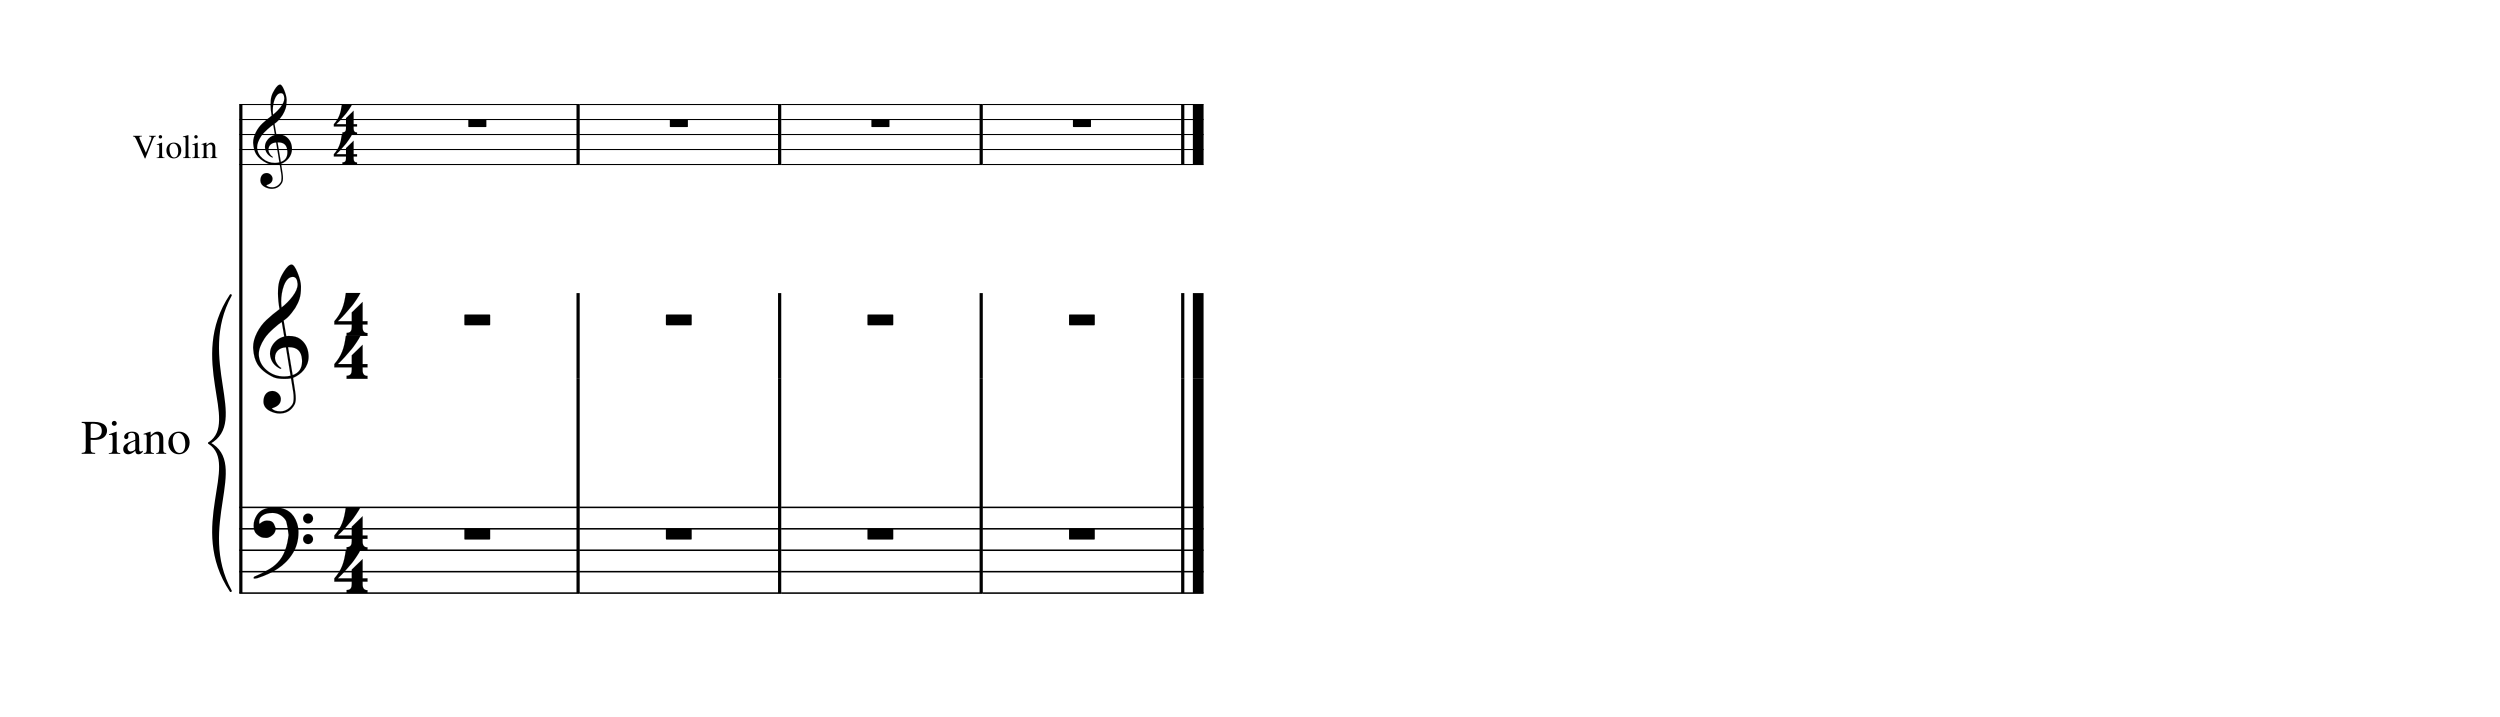
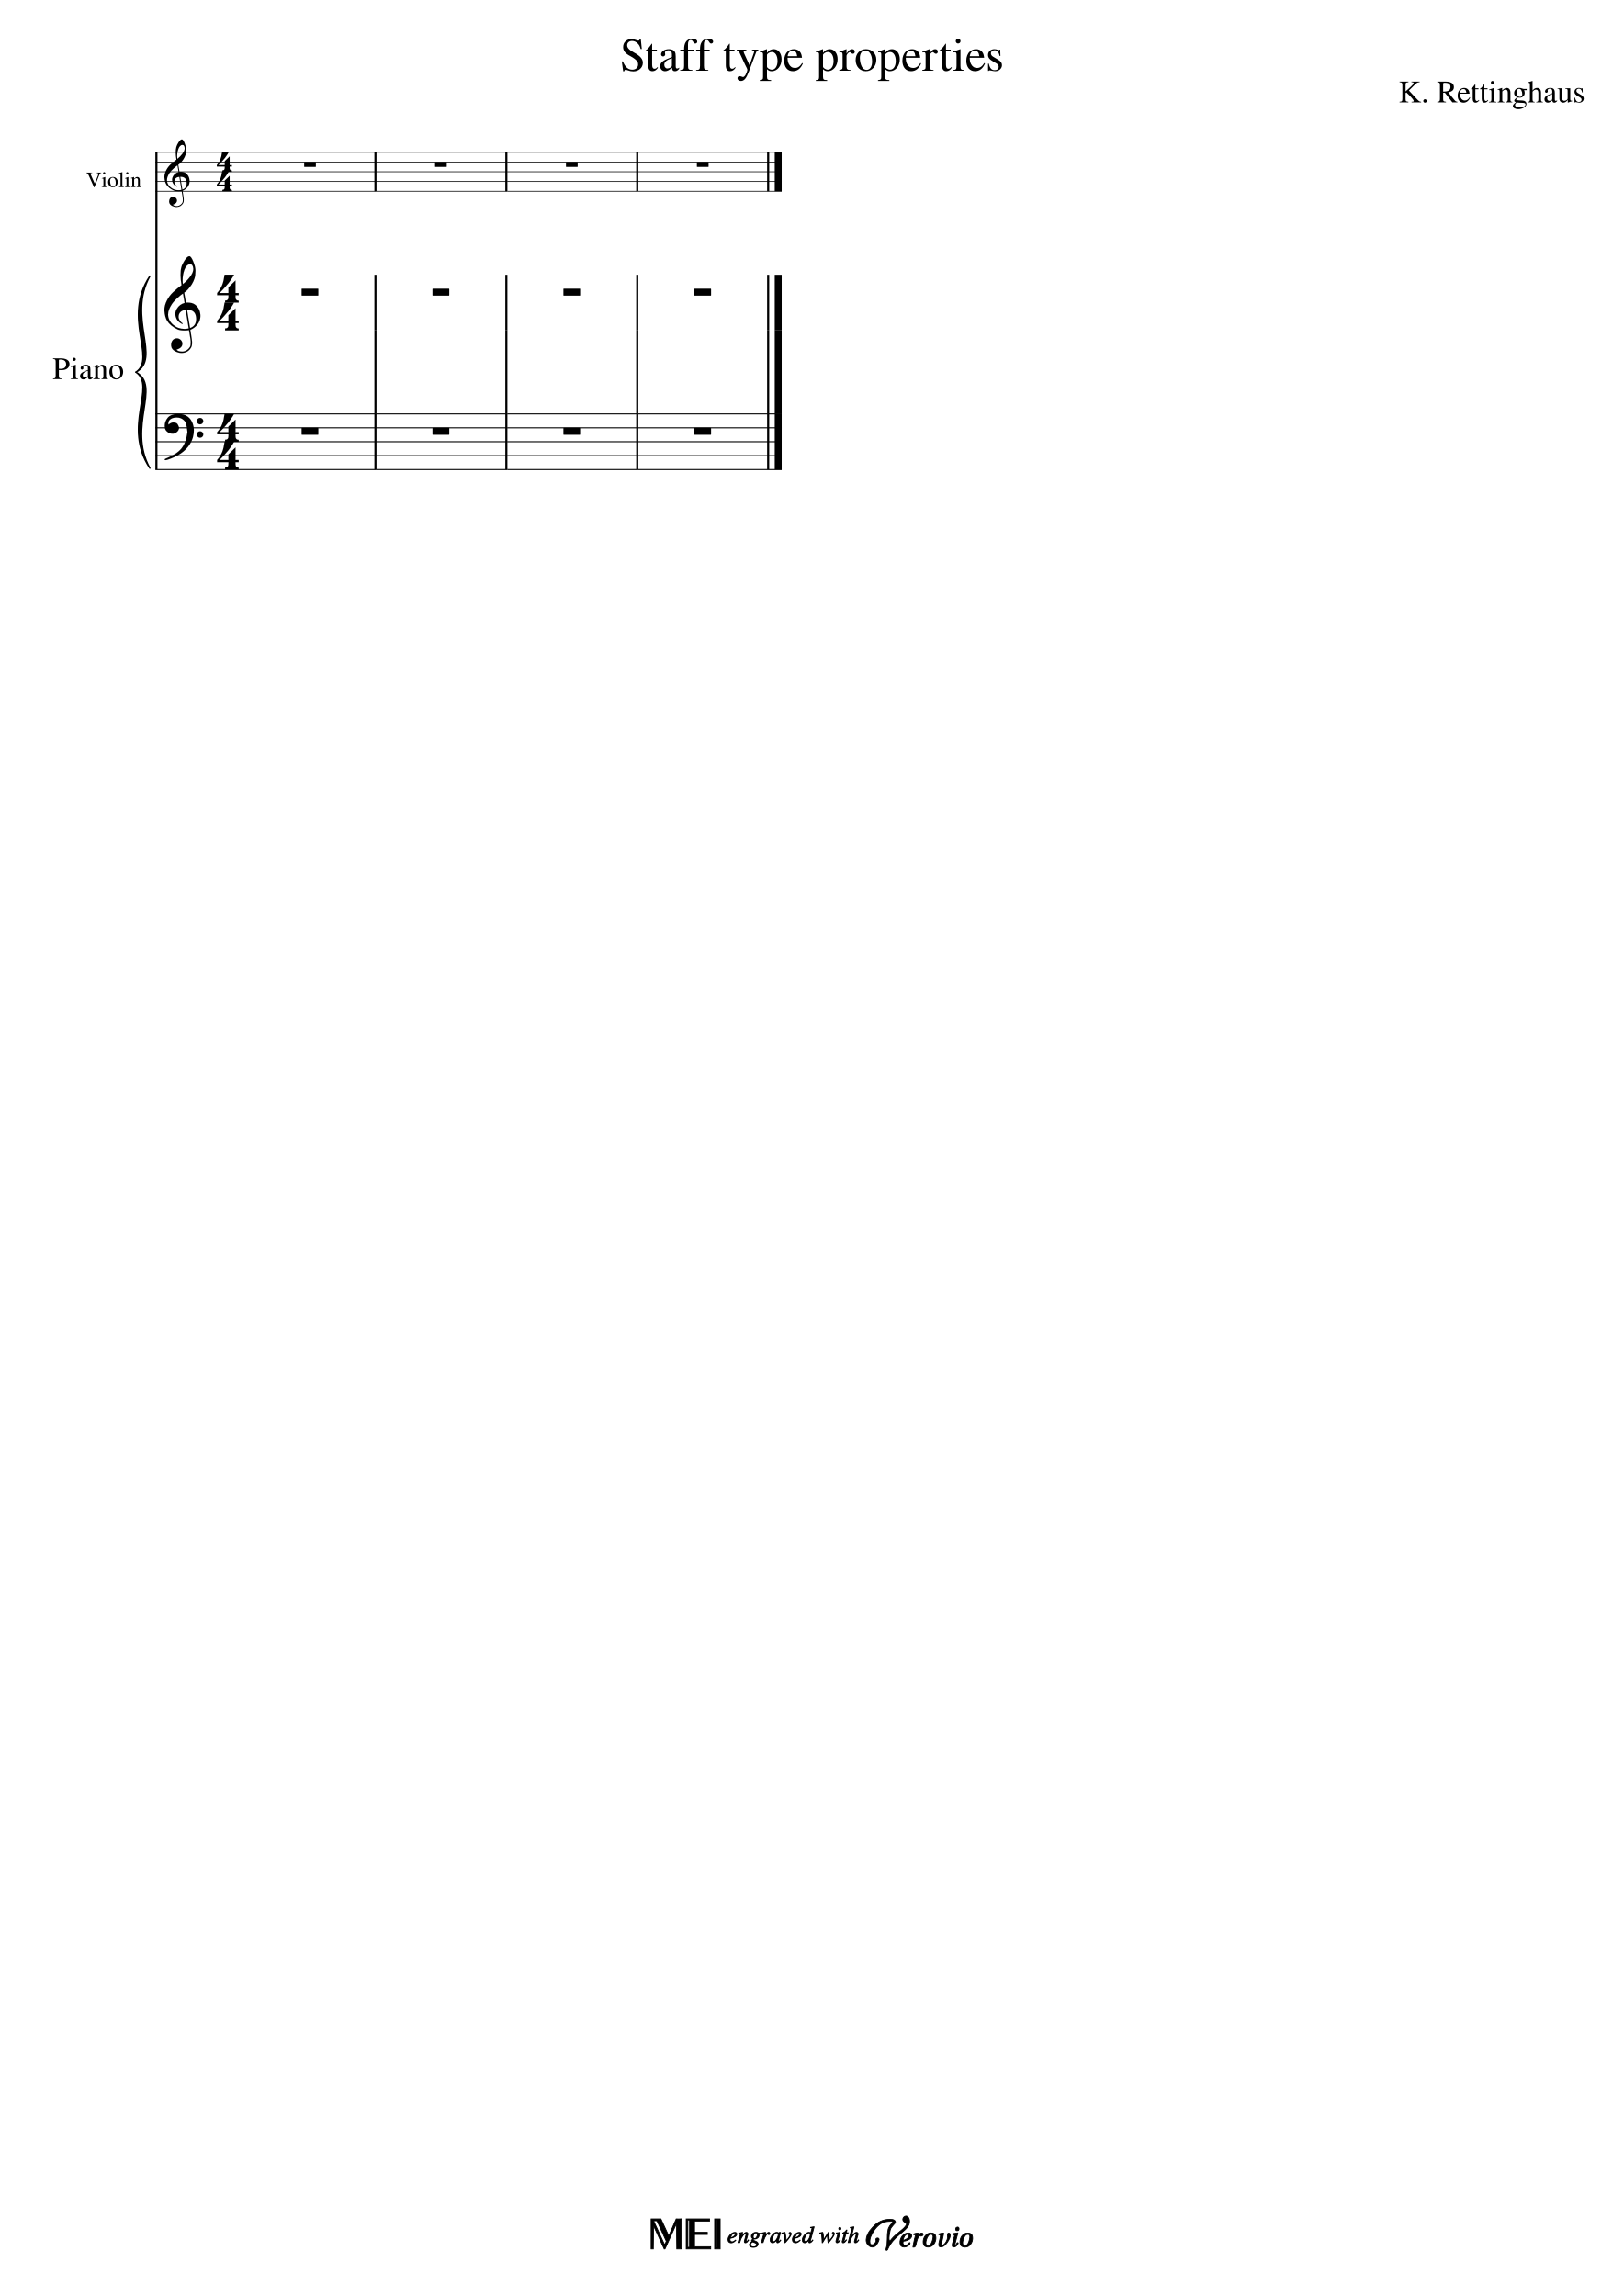
- <svg xmlns="http://www.w3.org/2000/svg" xmlns:xlink="http://www.w3.org/1999/xlink" width="2100px" height="602px" version="1.1" overflow="visible" id="djovkn2">
+ <svg xmlns="http://www.w3.org/2000/svg" xmlns:xlink="http://www.w3.org/1999/xlink" width="2100px" height="2970px" version="1.1" overflow="visible" id="b1ckrt4k">
  <defs>
-     <symbol id="E4E3-djovkn2" viewBox="0 0 1000 1000" overflow="inherit">
+     <g id="E050-b1ckrt4k">
+       <path transform="scale(1,-1)" d="M441 -245c-23 -4 -48 -6 -76 -6c-59 0 -102 7 -130 20c-88 42 -150 93 -187 154c-26 44 -43 103 -48 176c0 6 -1 13 -1 19c0 54 15 111 45 170c29 57 65 106 110 148s96 85 153 127c-3 16 -8 46 -13 92c-4 43 -5 73 -5 89c0 117 16 172 69 257c34 54 64 82 89 82 c21 0 43 -30 69 -92s39 -115 41 -159v-15c0 -109 -21 -162 -67 -241c-13 -20 -63 -90 -98 -118c-13 -9 -25 -19 -37 -29l31 -181c8 1 18 2 28 2c58 0 102 -12 133 -35c59 -43 92 -104 98 -184c1 -7 1 -15 1 -22c0 -123 -87 -209 -181 -248c8 -57 17 -110 25 -162 c5 -31 6 -58 6 -80c0 -30 -5 -53 -14 -70c-35 -64 -88 -99 -158 -103c-5 0 -11 -1 -16 -1c-37 0 -72 10 -108 27c-50 24 -77 59 -80 105v11c0 29 7 55 20 76c18 28 45 42 79 44h6c49 0 93 -42 97 -87v-9c0 -51 -34 -86 -105 -106c17 -24 51 -36 102 -36c62 0 116 43 140 85 c9 16 13 41 13 74c0 20 -1 42 -5 67c-8 53 -18 106 -26 159zM461 939c-95 0 -135 -175 -135 -286c0 -24 2 -48 5 -71c50 39 92 82 127 128c40 53 60 100 60 140v8c-4 53 -22 81 -55 81h-2zM406 119l54 -326c73 25 110 78 110 161c0 7 0 15 -1 23c-7 95 -57 142 -151 142h-12 zM382 117c-72 -2 -128 -47 -128 -120v-7c2 -46 43 -99 75 -115c-3 -2 -7 -5 -10 -10c-70 33 -116 88 -123 172v11c0 68 44 126 88 159c23 17 49 29 78 36l-29 170c-21 -13 -52 -37 -92 -73c-50 -44 -86 -84 -109 -119c-45 -69 -67 -130 -67 -182v-13c5 -68 35 -127 93 -176 s125 -73 203 -73c25 0 50 3 75 9c-19 111 -36 221 -54 331z" />
+     </g>
+     <g id="E084-b1ckrt4k">
+       <path transform="scale(1,-1)" d="M20 -78c84 97 114 180 134 329h170c-13 -32 -82 -132 -99 -151l-84 -97c-33 -36 -59 -63 -80 -81h162v102l127 123v-225h57v-39h-57v-34c0 -43 19 -65 57 -65v-34h-244v36c48 0 60 26 60 70v27h-203v39z" />
+     </g>
+     <g id="E4E3-b1ckrt4k">
      <path transform="scale(1,-1)" d="M0 -115v105c0 9 1 10 10 10h280c9 0 10 -1 10 -10v-105c0 -9 -1 -10 -10 -10h-280c-9 0 -10 1 -10 10z" />
-     </symbol>
-     <symbol id="E084-djovkn2" viewBox="0 0 1000 1000" overflow="inherit">
-       <path transform="scale(1,-1)" d="M20 -78c84 97 114 180 134 329h170c-13 -32 -82 -132 -99 -151l-84 -97c-33 -36 -59 -63 -80 -81h162v102l127 123v-225h57v-39h-57v-34c0 -43 19 -65 57 -65v-34h-244v36c48 0 60 26 60 70v27h-203v39z" />
-     </symbol>
-     <symbol id="E050-djovkn2" viewBox="0 0 1000 1000" overflow="inherit">
-       <path transform="scale(1,-1)" d="M441 -245c-23 -4 -48 -6 -76 -6c-59 0 -102 7 -130 20c-88 42 -150 93 -187 154c-26 44 -43 103 -48 176c0 6 -1 13 -1 19c0 54 15 111 45 170c29 57 65 106 110 148s96 85 153 127c-3 16 -8 46 -13 92c-4 43 -5 73 -5 89c0 117 16 172 69 257c34 54 64 82 89 82 c21 0 43 -30 69 -92s39 -115 41 -159v-15c0 -109 -21 -162 -67 -241c-13 -20 -63 -90 -98 -118c-13 -9 -25 -19 -37 -29l31 -181c8 1 18 2 28 2c58 0 102 -12 133 -35c59 -43 92 -104 98 -184c1 -7 1 -15 1 -22c0 -123 -87 -209 -181 -248c8 -57 17 -110 25 -162 c5 -31 6 -58 6 -80c0 -30 -5 -53 -14 -70c-35 -64 -88 -99 -158 -103c-5 0 -11 -1 -16 -1c-37 0 -72 10 -108 27c-50 24 -77 59 -80 105v11c0 29 7 55 20 76c18 28 45 42 79 44h6c49 0 93 -42 97 -87v-9c0 -51 -34 -86 -105 -106c17 -24 51 -36 102 -36c62 0 116 43 140 85 c9 16 13 41 13 74c0 20 -1 42 -5 67c-8 53 -18 106 -26 159zM461 939c-95 0 -135 -175 -135 -286c0 -24 2 -48 5 -71c50 39 92 82 127 128c40 53 60 100 60 140v8c-4 53 -22 81 -55 81h-2zM406 119l54 -326c73 25 110 78 110 161c0 7 0 15 -1 23c-7 95 -57 142 -151 142h-12 zM382 117c-72 -2 -128 -47 -128 -120v-7c2 -46 43 -99 75 -115c-3 -2 -7 -5 -10 -10c-70 33 -116 88 -123 172v11c0 68 44 126 88 159c23 17 49 29 78 36l-29 170c-21 -13 -52 -37 -92 -73c-50 -44 -86 -84 -109 -119c-45 -69 -67 -130 -67 -182v-13c5 -68 35 -127 93 -176 s125 -73 203 -73c25 0 50 3 75 9c-19 111 -36 221 -54 331z" />
-     </symbol>
-     <symbol id="E062-djovkn2" viewBox="0 0 1000 1000" overflow="inherit">
+     </g>
+     <g id="E062-b1ckrt4k">
      <path transform="scale(1,-1)" d="M582 -120c0 32 26 58 58 58s58 -26 58 -58s-26 -58 -58 -58s-58 26 -58 58zM582 120c0 32 26 58 58 58s58 -26 58 -58s-26 -58 -58 -58s-58 26 -58 58zM158 96c51 0 73 -14 88 -49l16 -39c0 -17 -2 -30 -7 -40c-3 -11 -10 -21 -19 -31c-17 -18 -49 -43 -84 -43 c-55 0 -77 13 -112 44c-24 21 -35 55 -35 100c0 46 14 81 32 112c30 52 71 79 137 93l36 6l26 2c154 0 235 -68 274 -182c11 -32 18 -68 18 -107c0 -103 -26 -182 -68 -250c-89 -145 -234 -230 -412 -288l-30 -5c-9 0 -14 3 -14 8c3 10 5 11 10 16c35 15 70 30 96 44l78 43 c96 57 162 136 197 258c9 33 17 60 22 100c3 22 5 35 6 39c-7 69 -16 115 -23 140s-4 22 -16 40c-8 12 -19 23 -31 34c-24 21 -62 44 -118 44c-48 0 -84 -8 -113 -28c-28 -19 -42 -44 -42 -73v-16c2 -5 3 -9 4 -11c24 22 52 39 84 39z" />
-     </symbol>
+     </g>
  </defs>
-   <style type="text/css">#djovkn2 g.page-margin {font-family:Times,serif;} #djovkn2 g.ending, #djovkn2 g.fing, #djovkn2 g.reh, #djovkn2 g.tempo {font-weight:bold;} #djovkn2 g.dir, #djovkn2 g.dynam, #djovkn2 g.mNum {font-style:italic;} #djovkn2 g.label {font-weight:normal;} #djovkn2 path {stroke:currentColor}</style>
-   <svg class="definition-scale" color="black" viewBox="0 0 21000 6020">
+   <style type="text/css">#b1ckrt4k g.ending, #b1ckrt4k g.fing, #b1ckrt4k g.reh, #b1ckrt4k g.tempo {font-weight:bold;}#b1ckrt4k g.dir, #b1ckrt4k g.dynam, #b1ckrt4k g.mNum {font-style:italic;}#b1ckrt4k g.label {font-weight:normal;}#b1ckrt4k ellipse, #b1ckrt4k path, #b1ckrt4k polygon, #b1ckrt4k polyline, #b1ckrt4k rect {stroke:currentColor}</style>
+   <svg class="definition-scale" color="black" font-family="Times, serif" viewBox="0 0 21000 29700">
    <g class="page-margin" transform="translate(500, 500)">
-       <g id="m1gkyq3f" class="mdiv pageMilestone" />
-       <g id="s1r9rhto" class="score pageMilestone" />
-       <g id="s1tlzwd8" class="system">
-         <path d="M1523 378 L1523 4482" stroke-width="27" />
-         <g id="g2x9y1" class="grpSym">
-           <path d="M1438,4464 C1078,3924 1528,3402 1258,3222 C1591,3402 1141,3924 1438,4464" stroke-linecap="round" stroke-linejoin="round" stroke-width="18" />
-           <path d="M1438,1980 C1141,2520 1591,3042 1258,3222 C1528,3042 1078,2520 1438,1980" stroke-linecap="round" stroke-linejoin="round" stroke-width="18" />
-         </g>
-         <g id="l1kp94hg" class="label">
-           <text x="1105" y="3312" text-anchor="end" font-size="0px">
-             <tspan id="tb6o2bu" class="text">
+       <g id="cxdqelz" class="mdiv pageMilestone" />
+       <g id="daz8z3w" class="score pageMilestone" />
+       <g id="tem7hpn" class="system">
+         <path d="M1523 1470 L1523 5574" stroke-width="27" />
+         <g id="zbyi0wc" class="grpSym">
+           <path d="M1438,5556 C1078,5016 1528,4494 1258,4314 C1591,4494 1141,5016 1438,5556" stroke-width="18" stroke-linecap="round" stroke-linejoin="round" />
+           <path d="M1438,3072 C1141,3612 1591,4134 1258,4314 C1528,4134 1078,3612 1438,3072" stroke-width="18" stroke-linecap="round" stroke-linejoin="round" />
+         </g>
+         <g id="a1nsg6w1" class="label">
+           <text x="1105" y="4404" text-anchor="end" font-size="0px">
+             <tspan id="b1i8j635" class="text">
              <tspan font-size="405px">Piano</tspan>
            </tspan>
          </text>
        </g>
-         <g id="l150hm0v" class="label">
-           <text x="1330" y="828" text-anchor="end" font-size="0px">
-             <tspan id="t101j03" class="text">
+         <g id="l8kmyfg" class="label">
+           <text x="1330" y="1920" text-anchor="end" font-size="0px">
+             <tspan id="m2p5moy" class="text">
              <tspan font-size="283px">Violin</tspan>
            </tspan>
          </text>
        </g>
        <g id="s1" class="section systemMilestone" />
        <g id="m1iotjuy" class="measure">
          <g id="m1s1" class="staff">
-             <path d="M1510 378 L4369 378" stroke-width="9" />
-             <path d="M1510 504 L4369 504" stroke-width="9" />
-             <path d="M1510 630 L4369 630" stroke-width="9" />
-             <path d="M1510 756 L4369 756" stroke-width="9" />
-             <path d="M1510 882 L4369 882" stroke-width="9" />
-             <g id="cdwzcx6" class="clef">
-               <use xlink:href="#E050-djovkn2" x="1627" y="756" height="504px" width="504px" />
-             </g>
-             <g id="km0mljz" class="keySig" />
-             <g id="m1gqkz36" class="meterSig">
-               <use xlink:href="#E084-djovkn2" x="2294" y="504" height="504px" width="504px" />
-               <use xlink:href="#E084-djovkn2" x="2294" y="756" height="504px" width="504px" />
+             <path d="M1510 1470 L4369 1470" stroke-width="9" />
+             <path d="M1510 1596 L4369 1596" stroke-width="9" />
+             <path d="M1510 1722 L4369 1722" stroke-width="9" />
+             <path d="M1510 1848 L4369 1848" stroke-width="9" />
+             <path d="M1510 1974 L4369 1974" stroke-width="9" />
+             <g id="n1gloglw" class="clef">
+               <use xlink:href="#E050-b1ckrt4k" transform="translate(1627, 1848) scale(0.504, 0.504)" />
+             </g>
+             <g id="o1te9s32" class="keySig" />
+             <g id="pmb4o74" class="meterSig">
+               <use xlink:href="#E084-b1ckrt4k" transform="translate(2294, 1596) scale(0.504, 0.504)" />
+               <use xlink:href="#E084-b1ckrt4k" transform="translate(2294, 1848) scale(0.504, 0.504)" />
            </g>
            <g id="m1s1l1" class="layer">
              <g id="m1vhm9kh" class="mRest">
-                 <use xlink:href="#E4E3-djovkn2" x="3434" y="504" height="504px" width="504px" />
+                 <use xlink:href="#E4E3-b1ckrt4k" transform="translate(3434, 1596) scale(0.504, 0.504)" />
              </g>
            </g>
          </g>
          <g id="m1s2" class="staff">
-             <g id="c1p4yqsi" class="clef">
-               <use xlink:href="#E050-djovkn2" x="1627" y="2502" height="720px" width="720px" />
-             </g>
-             <g id="k1fmusm0" class="keySig" />
-             <g id="mkkl6a3" class="meterSig">
-               <use xlink:href="#E084-djovkn2" x="2294" y="2142" height="720px" width="720px" />
-               <use xlink:href="#E084-djovkn2" x="2294" y="2502" height="720px" width="720px" />
+             <g id="q1v9tfy4" class="clef">
+               <use xlink:href="#E050-b1ckrt4k" transform="translate(1627, 3594) scale(0.72, 0.72)" />
+             </g>
+             <g id="r6nuc8l" class="keySig" />
+             <g id="s18q459u" class="meterSig">
+               <use xlink:href="#E084-b1ckrt4k" transform="translate(2294, 3234) scale(0.72, 0.72)" />
+               <use xlink:href="#E084-b1ckrt4k" transform="translate(2294, 3594) scale(0.72, 0.72)" />
            </g>
            <g id="m1s2l1" class="layer">
              <g id="ma48zn1" class="mRest">
-                 <use xlink:href="#E4E3-djovkn2" x="3401" y="2142" height="720px" width="720px" />
+                 <use xlink:href="#E4E3-b1ckrt4k" transform="translate(3401, 3234) scale(0.72, 0.72)" />
              </g>
            </g>
          </g>
          <g id="m1s3" class="staff">
-             <path d="M1510 3762 L4369 3762" stroke-width="13" />
-             <path d="M1510 3942 L4369 3942" stroke-width="13" />
-             <path d="M1510 4122 L4369 4122" stroke-width="13" />
-             <path d="M1510 4302 L4369 4302" stroke-width="13" />
-             <path d="M1510 4482 L4369 4482" stroke-width="13" />
-             <g id="c3jdo4n" class="clef">
-               <use xlink:href="#E062-djovkn2" x="1627" y="3942" height="720px" width="720px" />
-             </g>
-             <g id="k18o6o0" class="keySig" />
-             <g id="mwqqhp9" class="meterSig">
-               <use xlink:href="#E084-djovkn2" x="2294" y="3942" height="720px" width="720px" />
-               <use xlink:href="#E084-djovkn2" x="2294" y="4302" height="720px" width="720px" />
+             <path d="M1510 4854 L4369 4854" stroke-width="13" />
+             <path d="M1510 5034 L4369 5034" stroke-width="13" />
+             <path d="M1510 5214 L4369 5214" stroke-width="13" />
+             <path d="M1510 5394 L4369 5394" stroke-width="13" />
+             <path d="M1510 5574 L4369 5574" stroke-width="13" />
+             <g id="t10d48od" class="clef">
+               <use xlink:href="#E062-b1ckrt4k" transform="translate(1627, 5034) scale(0.72, 0.72)" />
+             </g>
+             <g id="u18do1ue" class="keySig" />
+             <g id="v39hlem" class="meterSig">
+               <use xlink:href="#E084-b1ckrt4k" transform="translate(2294, 5034) scale(0.72, 0.72)" />
+               <use xlink:href="#E084-b1ckrt4k" transform="translate(2294, 5394) scale(0.72, 0.72)" />
            </g>
            <g id="m1s3l1" class="layer">
              <g id="m7p5zla" class="mRest">
-                 <use xlink:href="#E4E3-djovkn2" x="3401" y="3942" height="720px" width="720px" />
-               </g>
-             </g>
-           </g>
-           <g id="b135wqyc" class="barLine">
-             <path d="M4356 378 L4356 882" stroke-width="27" />
-             <path d="M4356 1962 L4356 2682" stroke-width="27" />
-             <path d="M4356 3762 L4356 4482" stroke-width="27" />
-             <path d="M4356 2682 L4356 3762" stroke-width="27" />
+                 <use xlink:href="#E4E3-b1ckrt4k" transform="translate(3401, 5034) scale(0.72, 0.72)" />
+               </g>
+             </g>
+           </g>
+           <g id="lqm6smj" class="barLine">
+             <path d="M4356 1470 L4356 1974" stroke-width="27" />
+             <path d="M4356 3054 L4356 3774" stroke-width="27" />
+             <path d="M4356 4854 L4356 5574" stroke-width="27" />
+             <path d="M4356 3774 L4356 4854" stroke-width="27" />
          </g>
        </g>
        <g id="m1ozw9x" class="measure">
          <g id="m2s1" class="staff">
-             <path d="M4369 378 L6062 378" stroke-width="9" />
-             <path d="M4369 504 L6062 504" stroke-width="9" />
-             <path d="M4369 630 L6062 630" stroke-width="9" />
-             <path d="M4369 756 L6062 756" stroke-width="9" />
-             <path d="M4369 882 L6062 882" stroke-width="9" />
+             <path d="M4369 1470 L6062 1470" stroke-width="9" />
+             <path d="M4369 1596 L6062 1596" stroke-width="9" />
+             <path d="M4369 1722 L6062 1722" stroke-width="9" />
+             <path d="M4369 1848 L6062 1848" stroke-width="9" />
+             <path d="M4369 1974 L6062 1974" stroke-width="9" />
            <g id="m2s1l1" class="layer">
              <g id="m1w85q53" class="mRest">
-                 <use xlink:href="#E4E3-djovkn2" x="5127" y="504" height="504px" width="504px" />
+                 <use xlink:href="#E4E3-b1ckrt4k" transform="translate(5127, 1596) scale(0.504, 0.504)" />
              </g>
            </g>
          </g>
          <g id="m2s2" class="staff">
            <g id="m2s2l1" class="layer">
              <g id="m166h057" class="mRest">
-                 <use xlink:href="#E4E3-djovkn2" x="5094" y="2142" height="720px" width="720px" />
+                 <use xlink:href="#E4E3-b1ckrt4k" transform="translate(5094, 3234) scale(0.72, 0.72)" />
              </g>
            </g>
          </g>
          <g id="m2s3" class="staff">
-             <path d="M4369 3762 L6062 3762" stroke-width="13" />
-             <path d="M4369 3942 L6062 3942" stroke-width="13" />
-             <path d="M4369 4122 L6062 4122" stroke-width="13" />
-             <path d="M4369 4302 L6062 4302" stroke-width="13" />
-             <path d="M4369 4482 L6062 4482" stroke-width="13" />
+             <path d="M4369 4854 L6062 4854" stroke-width="13" />
+             <path d="M4369 5034 L6062 5034" stroke-width="13" />
+             <path d="M4369 5214 L6062 5214" stroke-width="13" />
+             <path d="M4369 5394 L6062 5394" stroke-width="13" />
+             <path d="M4369 5574 L6062 5574" stroke-width="13" />
            <g id="m2s3l1" class="layer">
              <g id="m1wxpjus" class="mRest">
-                 <use xlink:href="#E4E3-djovkn2" x="5094" y="3942" height="720px" width="720px" />
-               </g>
-             </g>
-           </g>
-           <g id="b1j9viox" class="barLine">
-             <path d="M6049 378 L6049 882" stroke-width="27" />
-             <path d="M6049 1962 L6049 2682" stroke-width="27" />
-             <path d="M6049 3762 L6049 4482" stroke-width="27" />
-             <path d="M6049 2682 L6049 3762" stroke-width="27" />
+                 <use xlink:href="#E4E3-b1ckrt4k" transform="translate(5094, 5034) scale(0.72, 0.72)" />
+               </g>
+             </g>
+           </g>
+           <g id="d115uqr" class="barLine">
+             <path d="M6049 1470 L6049 1974" stroke-width="27" />
+             <path d="M6049 3054 L6049 3774" stroke-width="27" />
+             <path d="M6049 4854 L6049 5574" stroke-width="27" />
+             <path d="M6049 3774 L6049 4854" stroke-width="27" />
          </g>
        </g>
        <g id="m1f6f83c" class="measure">
          <g id="m3s1" class="staff">
-             <path d="M6062 378 L7755 378" stroke-width="9" />
-             <path d="M6062 504 L7755 504" stroke-width="9" />
-             <path d="M6062 630 L7755 630" stroke-width="9" />
-             <path d="M6062 756 L7755 756" stroke-width="9" />
-             <path d="M6062 882 L7755 882" stroke-width="9" />
+             <path d="M6062 1470 L7755 1470" stroke-width="9" />
+             <path d="M6062 1596 L7755 1596" stroke-width="9" />
+             <path d="M6062 1722 L7755 1722" stroke-width="9" />
+             <path d="M6062 1848 L7755 1848" stroke-width="9" />
+             <path d="M6062 1974 L7755 1974" stroke-width="9" />
            <g id="m3s1l1" class="layer">
              <g id="mfbgs13" class="mRest">
-                 <use xlink:href="#E4E3-djovkn2" x="6820" y="504" height="504px" width="504px" />
+                 <use xlink:href="#E4E3-b1ckrt4k" transform="translate(6820, 1596) scale(0.504, 0.504)" />
              </g>
            </g>
          </g>
          <g id="m3s2" class="staff">
            <g id="m3s2l1" class="layer">
              <g id="mmtxvnw" class="mRest">
-                 <use xlink:href="#E4E3-djovkn2" x="6787" y="2142" height="720px" width="720px" />
+                 <use xlink:href="#E4E3-b1ckrt4k" transform="translate(6787, 3234) scale(0.72, 0.72)" />
              </g>
            </g>
          </g>
          <g id="m3s3" class="staff">
-             <path d="M6062 3762 L7755 3762" stroke-width="13" />
-             <path d="M6062 3942 L7755 3942" stroke-width="13" />
-             <path d="M6062 4122 L7755 4122" stroke-width="13" />
-             <path d="M6062 4302 L7755 4302" stroke-width="13" />
-             <path d="M6062 4482 L7755 4482" stroke-width="13" />
+             <path d="M6062 4854 L7755 4854" stroke-width="13" />
+             <path d="M6062 5034 L7755 5034" stroke-width="13" />
+             <path d="M6062 5214 L7755 5214" stroke-width="13" />
+             <path d="M6062 5394 L7755 5394" stroke-width="13" />
+             <path d="M6062 5574 L7755 5574" stroke-width="13" />
            <g id="m3s3l1" class="layer">
              <g id="m1hqocxl" class="mRest">
-                 <use xlink:href="#E4E3-djovkn2" x="6787" y="3942" height="720px" width="720px" />
-               </g>
-             </g>
-           </g>
-           <g id="bsovh3e" class="barLine">
-             <path d="M7742 378 L7742 882" stroke-width="27" />
-             <path d="M7742 1962 L7742 2682" stroke-width="27" />
-             <path d="M7742 3762 L7742 4482" stroke-width="27" />
-             <path d="M7742 2682 L7742 3762" stroke-width="27" />
+                 <use xlink:href="#E4E3-b1ckrt4k" transform="translate(6787, 5034) scale(0.72, 0.72)" />
+               </g>
+             </g>
+           </g>
+           <g id="v1whohqg" class="barLine">
+             <path d="M7742 1470 L7742 1974" stroke-width="27" />
+             <path d="M7742 3054 L7742 3774" stroke-width="27" />
+             <path d="M7742 4854 L7742 5574" stroke-width="27" />
+             <path d="M7742 3774 L7742 4854" stroke-width="27" />
          </g>
        </g>
        <g id="m1gqrau6" class="measure">
          <g id="m4s1" class="staff">
-             <path d="M7755 378 L9610 378" stroke-width="9" />
-             <path d="M7755 504 L9610 504" stroke-width="9" />
-             <path d="M7755 630 L9610 630" stroke-width="9" />
-             <path d="M7755 756 L9610 756" stroke-width="9" />
-             <path d="M7755 882 L9610 882" stroke-width="9" />
+             <path d="M7755 1470 L9610 1470" stroke-width="9" />
+             <path d="M7755 1596 L9610 1596" stroke-width="9" />
+             <path d="M7755 1722 L9610 1722" stroke-width="9" />
+             <path d="M7755 1848 L9610 1848" stroke-width="9" />
+             <path d="M7755 1974 L9610 1974" stroke-width="9" />
            <g id="m4s1l1" class="layer">
              <g id="mifqtzv" class="mRest">
-                 <use xlink:href="#E4E3-djovkn2" x="8513" y="504" height="504px" width="504px" />
+                 <use xlink:href="#E4E3-b1ckrt4k" transform="translate(8513, 1596) scale(0.504, 0.504)" />
              </g>
            </g>
          </g>
          <g id="m4s2" class="staff">
            <g id="m4s2l1" class="layer">
              <g id="mly6oit" class="mRest">
-                 <use xlink:href="#E4E3-djovkn2" x="8480" y="2142" height="720px" width="720px" />
+                 <use xlink:href="#E4E3-b1ckrt4k" transform="translate(8480, 3234) scale(0.72, 0.72)" />
              </g>
            </g>
          </g>
          <g id="m4s3" class="staff">
-             <path d="M7755 3762 L9610 3762" stroke-width="13" />
-             <path d="M7755 3942 L9610 3942" stroke-width="13" />
-             <path d="M7755 4122 L9610 4122" stroke-width="13" />
-             <path d="M7755 4302 L9610 4302" stroke-width="13" />
-             <path d="M7755 4482 L9610 4482" stroke-width="13" />
+             <path d="M7755 4854 L9610 4854" stroke-width="13" />
+             <path d="M7755 5034 L9610 5034" stroke-width="13" />
+             <path d="M7755 5214 L9610 5214" stroke-width="13" />
+             <path d="M7755 5394 L9610 5394" stroke-width="13" />
+             <path d="M7755 5574 L9610 5574" stroke-width="13" />
            <g id="m4s3l1" class="layer">
              <g id="m1cwpsql" class="mRest">
-                 <use xlink:href="#E4E3-djovkn2" x="8480" y="3942" height="720px" width="720px" />
-               </g>
-             </g>
-           </g>
-           <g id="b1ir0hog" class="barLine">
-             <path d="M9435 378 L9435 882" stroke-width="27" />
-             <path d="M9565 378 L9565 882" stroke-width="90" />
-             <path d="M9435 1962 L9435 2682" stroke-width="27" />
-             <path d="M9565 1962 L9565 2682" stroke-width="90" />
-             <path d="M9435 3762 L9435 4482" stroke-width="27" />
-             <path d="M9565 3762 L9565 4482" stroke-width="90" />
-             <path d="M9435 2682 L9435 3762" stroke-width="27" />
-             <path d="M9565 2682 L9565 3762" stroke-width="90" />
-           </g>
-         </g>
-         <g id="s9mlxco" class="systemMilestoneEnd s1" />
+                 <use xlink:href="#E4E3-b1ckrt4k" transform="translate(8480, 5034) scale(0.72, 0.72)" />
+               </g>
+             </g>
+           </g>
+           <g id="n2lj0k5" class="barLine">
+             <path d="M9435 1470 L9435 1974" stroke-width="27" />
+             <path d="M9565 1470 L9565 1974" stroke-width="90" />
+             <path d="M9435 3054 L9435 3774" stroke-width="27" />
+             <path d="M9565 3054 L9565 3774" stroke-width="90" />
+             <path d="M9435 4854 L9435 5574" stroke-width="27" />
+             <path d="M9565 4854 L9565 5574" stroke-width="90" />
+             <path d="M9435 3774 L9435 4854" stroke-width="27" />
+             <path d="M9565 3774 L9565 4854" stroke-width="90" />
+           </g>
+         </g>
+         <g id="e14o4ltz" class="systemMilestoneEnd s1" />
      </g>
-       <g id="p17lm56l" class="pageMilestoneEnd s1r9rhto" />
-       <g id="p1odmbmq" class="pageMilestoneEnd m1gkyq3f" />
+       <g id="f60bae6" class="pageMilestoneEnd daz8z3w" />
+       <g id="g1vt7tz" class="pageMilestoneEnd cxdqelz" />
+       <g id="h1v5r5zv" class="pgHead">
+         <text font-size="0px">
+           <tspan id="ir7b9wi" class="rend" x="10000" y="415" text-anchor="middle">
+             <tspan id="j1ovhryt" class="rend">
+               <tspan id="k1hlp5nr" class="text">
+                 <tspan font-size="607px">Staff type properties</tspan>
+               </tspan>
+             </tspan>
+           </tspan>
+         </text>
+         <text font-size="0px">
+           <tspan id="l1im9pon" class="rend" x="20000" y="824" text-anchor="end">
+             <tspan id="m176oyjx" class="rend">
+               <tspan id="n1oc7fjy" class="text">
+                 <tspan font-size="405px">K. Rettinghaus</tspan>
+               </tspan>
+             </tspan>
+           </tspan>
+         </text>
+       </g>
+       <g id="h10kswoy" class="pgFoot autogenerated">
+         <g id="iukcwb5" class="fig">
+           <g class="svg" transform="translate(7750, 28099) scale(10, 10)">
+             <g>
+               <path fill="#00000" d="M 17.113,49.265 V 10.368 h 12.697 c 3.289,7.337 6.713,14.61 10.127,21.889 3.42,-7.485 6.256,-14.205 9.589,-21.91 2.436,0.104 4.317,0.085 6.484,-0.058 V 49.264 H 50.274 C 50.145,38.356 50.016,27.448 49.887,16.54 45.003,27.315 39.967,38.434 35.084,49.209 34.679,49.344 34.427,49.136 34.022,49.271 29.466,39.331 24.91,29.391 20.354,19.451 20.224,29.389 20.095,39.327 19.965,49.264 H 17.113 Z M 36.754,39.325 C 32.721,30.513 28.688,21.701 24.655,12.889 22.531,12.751 22.657,12.71 20.714,12.814 v 0.966 c 4.613,9.998 9.609,20.749 13.873,30.082 0.722,-1.513 1.445,-3.025 2.167,-4.538 z m 25.738,9.94 c 0,-12.966 0,-25.931 0,-38.897 10.084,0 20.169,0 30.253,0 0,0.96 0,1.921 0,2.881 -6.483,0 -12.966,0 -19.448,0 0,4.802 0,9.604 0,14.406 5.522,0 11.045,0 16.567,0 0,0.96 0,1.921 0,2.881 -5.522,0 -11.045,0 -16.567,0 0,5.282 0,10.565 0,15.847 6.963,0 13.926,0 20.889,0 0,0.96 0,1.921 0,2.881 -10.565,0 -21.129,0 -31.694,0 z m 4.322,-2.161 c 0,-11.765 0,-23.53 0,-35.295 -0.72,0 -1.441,0 -2.161,0 0,11.765 0,23.53 0,35.295 0.72,0 1.441,0 2.161,0 z m 32.414,2.161 c 0,-12.966 0,-25.931 0,-38.897 2.401,0 4.802,0 7.203,0 0,12.966 0,25.931 0,38.897 -2.401,0 -4.802,0 -7.203,0 z m 2.881,-2.161 c 0,-11.765 0,-23.53 0,-35.295 -0.72,0 -1.441,0 -2.161,0 0,11.765 0,23.53 0,35.295 0.72,0 1.441,0 2.161,0 z" />
+               <path fill="#00000" d="m 346.3,6.7 c -3.1,0.5 -4.9,4.4 -2.7,6.8 1.2,1.4 2.7,2.4 4.1,3.5 -2.4,5.3 -7.7,8.3 -11.9,12.1 -3.7,2.8 -7,6.2 -9.7,9.9 -2.2,-0.8 -0.915,-7.719 -0.627,-9.5 0.288,-1.781 0.727,-6.4 2.927,-8.7 1.3,-1.9 3,-3.5 4.5,-5.2 1.2,-3.4 -3.2,-4.9 -5.8,-4.6 -7.3,-0.5 -14.6,2 -20,6.8 -5,4.6 -10,10.1 -11.5,17 -0.9,3.5 -0.2,7.5 2.8,9.9 2.5,2.8 7.4,2.9 9.8,-0.2 1.7,-2.3 3.2,-4.8 3.8,-7.6 -0.1,-2.6 -4.4,-2.3 -4.3,0.2 1.2,2.4 -0.9,4.7 -2.7,6.2 -1.7,0.9 -4.7,0.7 -4.8,-1.7 -1,-5.8 2.1,-11.3 5.2,-16.1 4,-5.8 9.8,-11.2 17.2,-11.8 1.6,0 8.1,-1.2 6.8,1.4 -2.8,2.8 -5.6,6.1 -6,10.3 -1.6,7.7 0.1,15.7 -2.3,23.2 -1.1,3.9 2,2.6 2.5,0.2 3.3,-7.4 8.9,-13.4 15.1,-18.5 4.2,-3.9 9.5,-7.1 11.9,-12.6 1.3,-3.6 1.2,-9 -2.7,-10.9 -0.504,-0.177 -1.07,-0.165 -1.6,-0.1 z m 66,14.5 c -2,0.8 -1.8,4.9 0.8,4.4 3.4,0.4 2.9,-6.2 -0.8,-4.4 z m 0.6,7.3 c -1.3,0.5 -7.6,0.5 -5.4,2.2 4,-0.3 0.7,4.5 0.6,6.7 -0.4,2.9 -2.4,5.9 -1.2,8.8 2.7,1.7 5.6,-0.8 6.8,-3.2 1.6,-1.4 -0.5,-3 -1.2,-0.9 -0.4,0.8 -2.4,3.5 -2.6,1.8 1.1,-5 2.7,-9.9 3.9,-14.9 l -0.1,-0.5 h -0.9 z m -65.1,0.2 c -6.5,1.6 -10.5,9.5 -8.2,15.7 2.1,3.4 7.4,2.9 10.1,0.4 2,-0.2 3.6,-5.3 1,-3.4 -1.4,2 -4,4.2 -6.5,2.8 -2.2,-1.9 -1.9,-5.7 1.7,-5.3 3.1,-0.9 6.9,-2.1 8.1,-5.5 0.9,-2.7 -1.6,-5.2 -4.3,-4.8 h -1.1 -0.7 z m 13.6,0 c -2.2,0 -8.5,1.8 -2.9,2.3 0.9,1.9 -1,4.9 -1.1,7.2 -0.5,2.9 -1.4,5.7 -1.7,8.7 3.7,0.7 3.8,-2.6 4.4,-5.3 0.9,-3.3 1.6,-7 4.1,-9.5 2.4,1.6 6.8,-0.7 3.7,-3.4 -2.9,-0.5 -4.8,2.4 -6.2,4.3 0,-1.2 2.4,-5 -0.2,-4.3 z m 15.8,0 c -6.4,1.3 -9.6,9.1 -7.7,14.9 1.9,4 7.7,3.9 11,1.7 4.1,-3 6,-8.9 4.4,-13.7 -1.3,-3 -4.8,-3.2 -7.6,-3 z m 17,0 c -2.3,0 -8.8,1.9 -3,2.4 0.4,2.5 -1,5.7 -1.4,8.4 -0.7,2.4 -1.8,7.5 2.1,7.2 3.8,-0.1 6.5,-3.5 8.5,-6.3 2,-3.2 4.5,-7 3.3,-10.9 -3.7,-3 -3.6,2.6 -3.1,5.1 -0.7,3.8 -2.7,7.9 -6.2,9.8 -3.6,0.6 -1,-4.3 -0.8,-6.1 0.6,-3.2 1.6,-6.3 1.9,-9.5 h -1.1 z m 30.6,0 c -6.3,1.2 -9.5,8.9 -7.8,14.7 1.5,4 7.2,4.2 10.5,2.4 4.6,-2.8 6.6,-9.3 4.8,-14.3 -1.4,-2.8 -4.8,-3 -7.5,-2.8 z m -75.4,1.7 c 2.1,1.5 0.2,4.7 -1.6,5.7 -1.1,0.4 -5.5,3.4 -4.6,0.7 0.8,-2.7 2.2,-6.2 5.3,-6.6 l 0.9,0.1 z m 30.8,0 c 2.6,1.5 1.3,5.2 0.8,7.6 -0.8,2.7 -1.9,5.9 -4.7,7.1 -5.1,0.8 -4,-5.8 -2.8,-8.8 1,-2.8 3,-6.8 6.7,-5.8 z m 47.1,-0.1 c 2.9,0.7 2,4.7 1.5,6.8 -0.7,3 -1.8,6.7 -5,8 -4.7,0.8 -4,-5.1 -3,-7.9 0.9,-3 2.7,-7.3 6.5,-6.8 z" />
+               <g>
+                 <path d="m 116.566,37.118 q 0,-3.252 2.93,-6.299 2.9,-3.047 5.991,-3.047 1.143,0 1.816,0.527 0.674,0.527 0.674,1.567 0,2.109 -2.476,3.618 -2.461,1.494 -5.186,1.831 l -0.835,0.103 q -0.19,0.601 -0.264,0.967 -0.073,0.352 -0.073,0.894 0,1.289 0.835,2.007 0.85,0.718 2.007,0.718 1.099,0 2.329,-0.732 0.703,-0.425 2.036,-1.523 l 0.381,0.337 q -0.659,0.835 -1.89,1.714 -2.183,1.567 -4.38,1.567 -1.553,0 -2.725,-1.099 -1.172,-1.099 -1.172,-3.149 z m 3.12,-2.358 q 2.798,-0.41 4.556,-1.963 Q 126,31.229 126,29.691 q 0,-0.557 -0.264,-0.879 -0.264,-0.337 -0.776,-0.337 -0.952,0 -1.875,0.82 -0.908,0.806 -1.641,1.831 -0.776,1.201 -1.23,2.3 -0.249,0.586 -0.527,1.333 z" />
+                 <path d="m 129.472,41 2.534,-9.053 q 0.322,-1.143 0.366,-1.377 0.059,-0.249 0.059,-0.527 0,-0.425 -0.249,-0.659 -0.234,-0.249 -0.938,-0.249 -0.176,0 -0.352,0.029 -0.161,0.015 -0.366,0.044 v -0.498 q 0.952,-0.146 1.348,-0.22 0.41,-0.073 0.879,-0.176 l 2.622,-0.571 q 0.088,0.059 0.117,0.132 l -1.948,6.299 q 1.787,-2.739 2.988,-4.072 2.109,-2.358 3.779,-2.358 0.645,0 1.113,0.249 0.894,0.483 0.894,1.743 0,0.352 -0.073,0.732 -0.073,0.381 -0.19,0.82 l -1.919,7.017 q -0.059,0.22 -0.132,0.542 -0.073,0.308 -0.073,0.439 0,0.22 0.103,0.396 0.103,0.176 0.337,0.176 0.381,0 0.879,-0.439 0.498,-0.454 1.626,-1.919 l 0.425,0.381 q -1.201,1.626 -1.904,2.285 -1.201,1.157 -2.3,1.157 -0.498,0 -0.967,-0.322 -0.454,-0.337 -0.454,-1.201 0,-0.249 0.029,-0.527 0.044,-0.278 0.103,-0.483 l 1.846,-7.119 q 0.146,-0.586 0.19,-0.952 0.059,-0.381 0.059,-0.542 0,-0.352 -0.176,-0.601 -0.161,-0.264 -0.586,-0.264 -1.099,0 -2.769,1.992 -0.981,1.187 -1.992,2.827 -0.776,1.274 -1.23,2.49 Q 132.709,37.821 131.742,41 Z" />
+                 <path d="m 149.13,33.5 q 0,0.908 0.278,1.45 0.469,0.894 1.685,0.894 1.318,0 2.344,-1.67 1.04,-1.685 1.04,-3.706 0,-0.967 -0.425,-1.509 -0.425,-0.557 -1.274,-0.557 -1.641,0 -2.651,1.743 -0.996,1.743 -0.996,3.354 z m 0.513,13.066 q 1.743,0 2.886,-0.835 1.157,-0.835 1.157,-1.992 0,-0.879 -0.601,-1.479 -0.322,-0.322 -1.04,-0.688 -0.601,-0.293 -2.036,-0.835 -1.421,-0.557 -1.641,-0.557 -0.381,0 -1.479,1.011 -1.099,1.025 -1.099,2.314 0,1.948 1.685,2.681 0.879,0.381 2.168,0.381 z m -5.479,-2.681 q 0,-1.099 0.835,-2.095 0.85,-0.981 2.681,-1.963 -0.366,-0.234 -0.601,-0.483 -0.234,-0.264 -0.234,-0.688 0,-0.601 0.835,-1.377 0.469,-0.439 1.523,-1.157 -0.938,-0.352 -1.611,-0.996 -0.82,-0.864 -0.82,-2.241 0,-2.212 1.729,-3.677 1.729,-1.465 4.277,-1.465 1.333,0 2.256,0.425 0.923,0.41 1.084,0.688 h 1.978 v 1.172 h -1.494 q 0.088,0.322 0.132,0.586 0.044,0.264 0.044,0.747 0,2.373 -1.846,3.735 -1.831,1.362 -3.955,1.362 -0.22,0 -0.41,-0.015 -0.19,-0.029 -0.469,-0.088 -0.22,0 -0.601,0.425 -0.396,0.425 -0.396,0.762 0,0.498 3.223,1.699 3.208,1.216 3.208,3.56 0,1.758 -1.611,3.076 -1.611,1.333 -4.863,1.333 -2.256,0 -3.574,-0.967 -1.318,-0.967 -1.318,-2.358 z" />
+                 <path d="m 165.038,27.67 q 0.132,0 0.176,0.088 0.059,0.073 0.059,0.176 -0.015,0.146 -0.029,0.22 l -1.465,5.669 0.322,-0.63 q 1.055,-2.065 2.461,-3.765 1.421,-1.714 2.695,-1.714 0.688,0 1.055,0.454 0.381,0.454 0.381,1.04 0,0.659 -0.381,1.099 -0.366,0.425 -1.025,0.425 -0.454,0 -0.688,-0.176 -0.234,-0.176 -0.366,-0.41 l -0.176,-0.322 q -0.059,-0.088 -0.146,-0.132 -0.073,-0.059 -0.19,-0.059 -0.571,0 -1.655,1.597 -1.069,1.597 -1.919,3.457 -0.513,1.128 -1.143,2.988 Q 162.606,38.847 161.947,41 h -2.256 l 2.432,-8.818 q 0.205,-0.762 0.322,-1.362 0.132,-0.601 0.132,-0.981 0,-0.439 -0.22,-0.674 -0.22,-0.234 -0.762,-0.234 -0.176,0 -0.439,0.029 -0.264,0.029 -0.63,0.073 v -0.483 l 0.586,-0.117 q 1.143,-0.234 2.49,-0.498 1.362,-0.264 1.436,-0.264 z" />
+                 <path d="m 181.518,30.424 q 0,-1.055 -0.483,-1.553 -0.483,-0.498 -1.172,-0.498 -2.388,0 -4.438,3.662 -1.802,3.223 -1.802,5.552 0,1.172 0.498,1.714 0.513,0.527 1.26,0.527 2.212,0 4.263,-3.56 1.875,-3.237 1.875,-5.845 z m -1.831,-2.71 q 1.157,0 1.787,0.601 0.337,0.322 0.527,0.85 l 0.073,0.205 0.322,-1.113 q 0.059,-0.19 0.103,-0.249 0.044,-0.073 0.205,-0.088 l 1.655,-0.19 q 0.132,0 0.146,0.059 0.029,0.044 0,0.176 -0.059,0.19 -0.088,0.308 -0.029,0.103 -0.088,0.308 l -1.348,5.244 q -0.439,1.714 -0.747,2.959 -0.542,2.256 -0.542,2.578 0,0.205 0.103,0.308 0.117,0.088 0.278,0.088 0.132,0 0.278,-0.088 0.161,-0.088 0.381,-0.264 l 0.249,-0.205 q 0.117,-0.103 0.264,-0.234 0.146,-0.146 0.352,-0.352 l 0.908,-0.938 0.352,0.308 q -1.523,1.948 -2.446,2.651 -0.923,0.688 -1.758,0.688 -0.542,0 -0.85,-0.381 -0.293,-0.381 -0.293,-0.952 0,-0.527 0.19,-1.509 0.205,-0.996 0.396,-1.67 -0.264,0.439 -0.894,1.289 -0.615,0.835 -1.523,1.626 -1.069,0.952 -2.051,1.348 -0.762,0.264 -1.465,0.264 -1.187,0 -2.153,-0.967 -0.967,-0.981 -0.967,-2.769 0,-3.076 2.754,-6.416 2.842,-3.472 5.889,-3.472 z" />
+                 <path d="m 196.664,27.772 q 0.82,0 1.26,0.586 0.439,0.586 0.439,1.333 0,1.978 -3.911,6.929 -3.706,4.702 -4.438,4.702 -0.22,0 -0.293,-0.601 -0.044,-0.337 -0.044,-1.143 0,-0.981 -0.19,-3.325 -0.19,-2.344 -0.366,-3.472 -0.366,-2.476 -0.718,-3.193 -0.352,-0.718 -1.333,-0.718 -0.161,0 -0.381,0.015 -0.205,0.015 -0.483,0.044 v -0.381 q 0.439,-0.088 1.846,-0.396 1.406,-0.308 1.494,-0.337 l 0.483,-0.146 q 0.205,-0.059 0.322,0.234 0.117,0.278 0.293,1.055 0.557,2.549 0.835,5.024 0.176,1.538 0.352,4.556 l 0.483,-0.513 q 1.509,-1.597 3.018,-3.794 1.509,-2.197 1.509,-3.105 0,-0.454 -0.659,-1.084 -0.659,-0.645 -0.659,-1.172 0,-0.483 0.322,-0.791 0.337,-0.308 0.82,-0.308 z" />
+                 <path d="m 199.828,37.118 q 0,-3.252 2.93,-6.299 2.9,-3.047 5.991,-3.047 1.143,0 1.816,0.527 0.674,0.527 0.674,1.567 0,2.109 -2.476,3.618 -2.461,1.494 -5.186,1.831 l -0.835,0.103 q -0.19,0.601 -0.264,0.967 -0.073,0.352 -0.073,0.894 0,1.289 0.835,2.007 0.85,0.718 2.007,0.718 1.099,0 2.329,-0.732 0.703,-0.425 2.036,-1.523 l 0.381,0.337 q -0.659,0.835 -1.89,1.714 -2.183,1.567 -4.38,1.567 -1.553,0 -2.725,-1.099 -1.172,-1.099 -1.172,-3.149 z m 3.12,-2.358 q 2.798,-0.41 4.556,-1.963 1.758,-1.567 1.758,-3.105 0,-0.557 -0.264,-0.879 -0.264,-0.337 -0.776,-0.337 -0.952,0 -1.875,0.82 -0.908,0.806 -1.641,1.831 -0.776,1.201 -1.23,2.3 -0.249,0.586 -0.527,1.333 z" />
+                 <path d="m 215.238,37.602 q 0,0.894 0.41,1.567 0.41,0.659 1.392,0.659 2.095,0 4.028,-3.369 1.816,-3.164 1.816,-5.991 0,-0.894 -0.293,-1.479 -0.293,-0.586 -1.187,-0.586 -2.227,0 -4.307,3.604 -1.86,3.223 -1.86,5.596 z m 6.006,-9.888 q 1.157,0 1.641,0.557 0.278,0.322 0.439,1.099 l 1.67,-6.006 q 0.073,-0.249 0.088,-0.439 0.029,-0.205 0.029,-0.352 0,-0.571 -0.22,-0.718 -0.205,-0.146 -0.601,-0.146 -0.249,0 -0.469,0.015 -0.205,0.015 -0.557,0.044 v -0.483 q 1.655,-0.22 4.585,-0.762 l 0.132,0.146 -0.029,0.161 -2.812,10.532 -1.919,6.973 q -0.059,0.234 -0.103,0.439 -0.029,0.19 -0.029,0.352 0,0.396 0.19,0.513 0.205,0.117 0.352,0.117 0.425,0 1.201,-0.747 0.454,-0.454 1.245,-1.406 l 0.337,0.322 -0.205,0.308 q -0.542,0.806 -1.392,1.641 -1.509,1.479 -2.71,1.479 -0.396,0 -0.718,-0.176 -0.601,-0.352 -0.601,-1.26 0,-0.308 0.088,-0.981 0.088,-0.674 0.264,-1.465 -1.113,1.699 -2.446,2.783 -1.318,1.084 -2.886,1.084 -1.274,0 -2.227,-0.908 -0.952,-0.908 -0.952,-2.798 0,-3.193 2.93,-6.562 2.915,-3.354 5.684,-3.354 z" />
+                 <path d="m 254.13,29.53 q 0,1.23 -1.187,3.252 -0.659,1.128 -1.86,2.739 -1.23,1.655 -2.534,3.267 -2.065,2.549 -2.432,2.549 -0.161,0 -0.205,-0.132 -0.044,-0.132 -0.117,-0.894 l -0.864,-9.126 -6.079,9.961 q -0.044,0.088 -0.117,0.117 -0.059,0.029 -0.132,0.029 l -0.205,-0.044 -0.029,-0.132 -0.176,-3.618 q -0.059,-1.216 -0.176,-2.505 -0.103,-1.304 -0.205,-2.256 -0.308,-2.651 -0.659,-3.252 -0.337,-0.601 -1.26,-0.601 -0.176,0 -0.352,0.015 -0.176,0 -0.366,0.029 v -0.425 q 0.601,-0.103 1.143,-0.22 0.557,-0.117 1.216,-0.264 l 1.377,-0.352 q 0.498,0 1.011,4.175 0.278,2.285 0.498,5.2 l 5.757,-9.097 q 0.059,-0.117 0.146,-0.19 0.088,-0.088 0.205,-0.088 0.132,0 0.176,0.088 0.044,0.088 0.059,0.264 l 0.981,10.591 q 0.103,-0.132 1.626,-2.065 1.523,-1.948 1.597,-2.065 1.099,-1.582 1.465,-2.446 0.234,-0.557 0.234,-1.084 0,-0.205 -0.059,-0.381 -0.059,-0.19 -0.278,-0.396 L 251.874,29.75 q -0.19,-0.19 -0.337,-0.41 -0.132,-0.234 -0.132,-0.542 0,-0.366 0.249,-0.747 0.264,-0.381 0.938,-0.381 0.542,0 1.04,0.439 0.498,0.425 0.498,1.421 z" />
+                 <path d="m 261.176,24.521 q -0.601,0 -1.025,-0.469 -0.425,-0.469 -0.425,-1.128 0,-0.674 0.425,-1.143 0.425,-0.469 1.025,-0.469 0.601,0 1.025,0.469 0.439,0.469 0.439,1.143 0,0.674 -0.439,1.143 -0.425,0.454 -1.025,0.454 z m 0.352,3.208 q 0.088,0.044 0.073,0.117 l -2.959,10.459 q -0.205,0.835 -0.205,0.996 0,0.22 0.088,0.381 0.073,0.176 0.366,0.176 0.498,0 1.318,-0.864 0.483,-0.513 1.187,-1.465 l 0.381,0.322 -0.146,0.205 q -1.099,1.538 -1.816,2.212 -1.128,1.055 -2.197,1.055 -0.63,0 -1.055,-0.527 -0.41,-0.527 -0.41,-1.245 0,-0.425 0.059,-0.732 0.059,-0.322 0.22,-0.938 l 2.051,-7.529 q 0.044,-0.176 0.073,-0.322 0.029,-0.146 0.029,-0.293 0,-0.527 -0.396,-0.645 -0.381,-0.132 -1.523,-0.132 v -0.483 q 1.216,-0.146 1.743,-0.22 0.542,-0.088 1.084,-0.176 0.703,-0.117 1.333,-0.264 0.63,-0.146 0.703,-0.088 z" />
+                 <path d="m 264.179,40.033 q 0,-0.117 0.015,-0.264 0.015,-0.161 0.059,-0.322 l 2.754,-10.239 h -2.227 q 0,-0.396 0.059,-0.498 0.059,-0.103 0.293,-0.205 1.479,-0.63 2.285,-1.216 0.82,-0.586 2.227,-2.256 l 0.234,-0.278 q 0.044,-0.059 0.103,-0.088 0.073,-0.044 0.146,-0.044 0.146,0.029 0.205,0.059 0.044,0.103 0.044,0.19 0.015,0.073 0,0.161 l -0.835,3.193 h 2.388 l -0.176,0.981 h -2.49 l -2.637,9.858 q -0.073,0.264 0.044,0.513 0.117,0.234 0.396,0.234 0.381,0 1.069,-0.762 0.396,-0.41 1.333,-1.626 l 0.381,0.22 -0.205,0.308 q -1.26,1.89 -2.227,2.637 -0.952,0.732 -1.816,0.732 -0.747,0 -1.084,-0.396 -0.337,-0.396 -0.337,-0.894 z" />
+                 <path d="m 274.696,21.356 q 0.938,-0.132 1.509,-0.205 0.586,-0.088 1.011,-0.161 1.729,-0.337 1.86,-0.366 0.132,-0.029 0.205,-0.029 0.176,0.088 0.176,0.22 l -3.442,13.081 q 1.846,-2.725 3.018,-3.984 2.051,-2.168 3.765,-2.168 0.703,0 1.348,0.454 0.659,0.439 0.659,1.597 0,0.278 -0.073,0.718 -0.073,0.439 -0.176,0.776 l -1.978,7.017 q -0.088,0.293 -0.146,0.571 -0.059,0.264 -0.059,0.483 0,0.249 0.117,0.381 0.117,0.117 0.337,0.117 0.454,0 1.069,-0.63 0.381,-0.396 1.421,-1.729 l 0.381,0.352 q -1.025,1.523 -1.743,2.227 -1.274,1.245 -2.563,1.245 -0.586,0 -0.981,-0.366 -0.396,-0.366 -0.396,-1.055 0,-0.19 0.015,-0.352 0.029,-0.176 0.088,-0.381 l 2.256,-8.584 q 0.029,-0.117 0.044,-0.234 0.029,-0.132 0.029,-0.264 0,-0.366 -0.22,-0.571 -0.234,-0.205 -0.601,-0.205 -0.981,0 -2.476,1.582 -1.494,1.567 -2.52,3.208 -0.703,1.157 -1.069,2.183 Q 275.209,37.309 274.184,41 h -2.271 l 4.688,-17.769 q 0.044,-0.19 0.059,-0.322 0.015,-0.132 0.015,-0.249 0,-0.63 -0.41,-0.747 -0.41,-0.132 -1.567,-0.073 z" />
+               </g>
+             </g>
+           </g>
+         </g>
+       </g>
    </g>
  </svg>
</svg>
